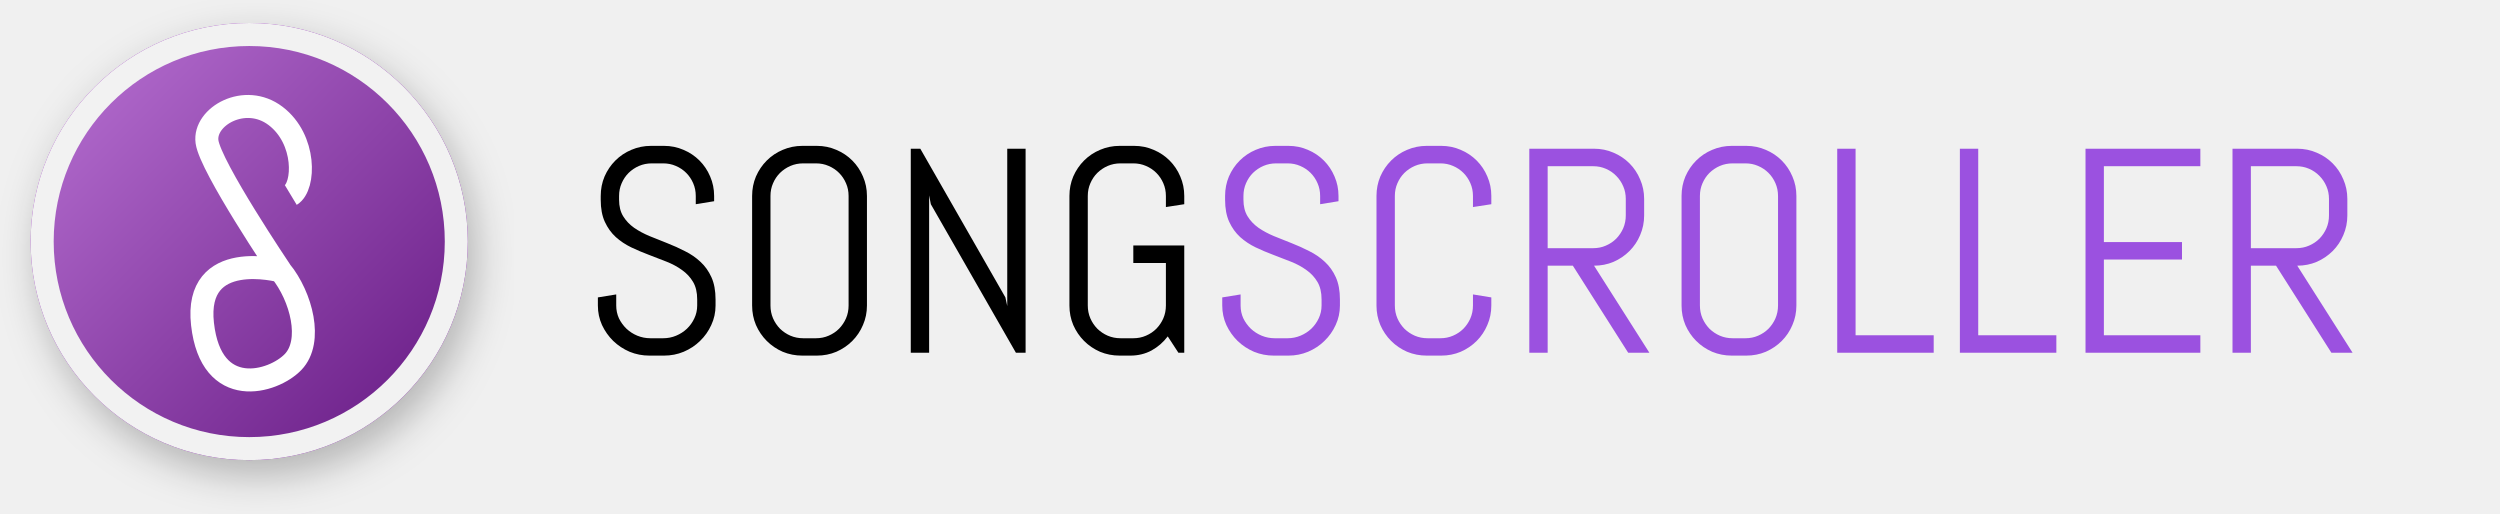
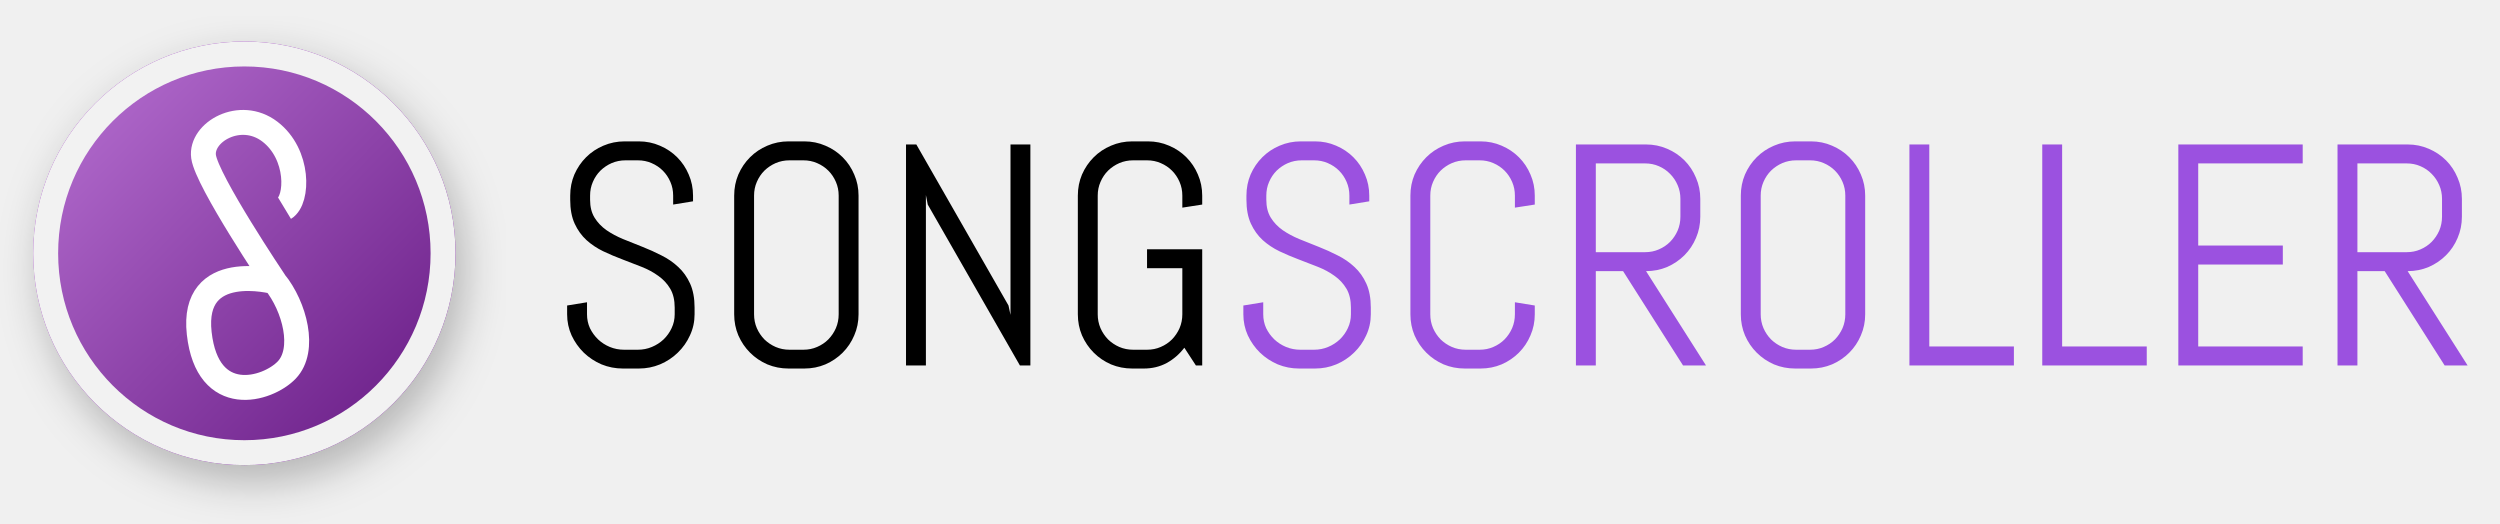
- <svg xmlns="http://www.w3.org/2000/svg" width="326" height="67" viewBox="0 0 326 67" fill="none">
-   <path d="M93.308 39.84C93.308 40.743 93.122 41.59 92.751 42.382C92.392 43.173 91.904 43.866 91.285 44.46C90.679 45.054 89.968 45.524 89.151 45.87C88.347 46.204 87.494 46.371 86.591 46.371H84.68C83.777 46.371 82.917 46.204 82.101 45.87C81.296 45.524 80.585 45.054 79.967 44.46C79.361 43.866 78.872 43.173 78.501 42.382C78.142 41.59 77.963 40.743 77.963 39.84V38.782L80.356 38.393V39.84C80.356 40.434 80.474 40.99 80.709 41.51C80.956 42.017 81.284 42.468 81.692 42.864C82.101 43.248 82.571 43.551 83.103 43.773C83.647 43.996 84.216 44.107 84.81 44.107H86.48C87.073 44.107 87.636 43.996 88.168 43.773C88.7 43.551 89.17 43.248 89.578 42.864C89.986 42.468 90.308 42.017 90.543 41.51C90.79 40.99 90.914 40.434 90.914 39.84V39.042C90.914 38.127 90.735 37.366 90.376 36.76C90.017 36.154 89.541 35.64 88.947 35.22C88.353 34.787 87.679 34.422 86.925 34.125C86.183 33.828 85.416 33.531 84.624 33.234C83.832 32.938 83.059 32.61 82.305 32.251C81.562 31.892 80.894 31.447 80.301 30.915C79.707 30.371 79.231 29.709 78.872 28.93C78.513 28.15 78.334 27.192 78.334 26.054V25.553C78.334 24.65 78.501 23.802 78.835 23.011C79.181 22.219 79.651 21.526 80.245 20.933C80.839 20.339 81.532 19.875 82.323 19.541C83.127 19.195 83.981 19.021 84.884 19.021H86.591C87.494 19.021 88.341 19.195 89.133 19.541C89.924 19.875 90.617 20.339 91.211 20.933C91.805 21.526 92.269 22.219 92.603 23.011C92.949 23.802 93.122 24.65 93.122 25.553V26.239L90.728 26.629V25.553C90.728 24.959 90.617 24.409 90.394 23.901C90.172 23.382 89.869 22.93 89.485 22.547C89.102 22.163 88.65 21.86 88.131 21.638C87.624 21.415 87.073 21.304 86.48 21.304H84.995C84.401 21.304 83.845 21.415 83.325 21.638C82.818 21.86 82.367 22.163 81.971 22.547C81.587 22.93 81.284 23.382 81.061 23.901C80.839 24.409 80.728 24.959 80.728 25.553V26.054C80.728 26.907 80.907 27.625 81.266 28.206C81.624 28.787 82.101 29.288 82.694 29.709C83.288 30.117 83.956 30.476 84.698 30.785C85.453 31.082 86.226 31.391 87.018 31.713C87.809 32.022 88.576 32.368 89.318 32.752C90.073 33.123 90.747 33.587 91.341 34.144C91.935 34.688 92.411 35.356 92.769 36.148C93.128 36.939 93.308 37.904 93.308 39.042V39.84ZM113.05 39.84C113.05 40.743 112.877 41.59 112.53 42.382C112.196 43.173 111.732 43.866 111.139 44.46C110.545 45.054 109.852 45.524 109.061 45.87C108.269 46.204 107.422 46.371 106.519 46.371H104.626C103.723 46.371 102.869 46.204 102.065 45.87C101.274 45.524 100.581 45.054 99.987 44.46C99.394 43.866 98.924 43.173 98.577 42.382C98.243 41.59 98.076 40.743 98.076 39.84V25.553C98.076 24.65 98.243 23.802 98.577 23.011C98.924 22.219 99.394 21.526 99.987 20.933C100.581 20.339 101.274 19.875 102.065 19.541C102.869 19.195 103.723 19.021 104.626 19.021H106.519C107.422 19.021 108.269 19.195 109.061 19.541C109.852 19.875 110.545 20.339 111.139 20.933C111.732 21.526 112.196 22.219 112.53 23.011C112.877 23.802 113.05 24.65 113.05 25.553V39.84ZM110.656 25.553C110.656 24.959 110.545 24.409 110.322 23.901C110.1 23.382 109.797 22.93 109.413 22.547C109.03 22.163 108.578 21.86 108.059 21.638C107.551 21.415 107.001 21.304 106.407 21.304H104.737C104.144 21.304 103.587 21.415 103.067 21.638C102.56 21.86 102.109 22.163 101.713 22.547C101.329 22.93 101.026 23.382 100.804 23.901C100.581 24.409 100.47 24.959 100.47 25.553V39.84C100.47 40.434 100.581 40.99 100.804 41.51C101.026 42.017 101.329 42.468 101.713 42.864C102.109 43.248 102.56 43.551 103.067 43.773C103.587 43.996 104.144 44.107 104.737 44.107H106.407C107.001 44.107 107.551 43.996 108.059 43.773C108.578 43.551 109.03 43.248 109.413 42.864C109.797 42.468 110.1 42.017 110.322 41.51C110.545 40.99 110.656 40.434 110.656 39.84V25.553ZM132.477 46L121.381 26.629L121.158 25.479V46H118.765V19.393H120.008L131.104 38.782L131.345 39.914V19.393H133.738V46H132.477ZM154.427 46H153.666L152.274 43.866C151.693 44.633 150.988 45.245 150.159 45.703C149.33 46.148 148.409 46.371 147.395 46.371H146.003C145.1 46.371 144.246 46.204 143.442 45.87C142.651 45.524 141.958 45.054 141.364 44.46C140.771 43.866 140.3 43.173 139.954 42.382C139.62 41.59 139.453 40.743 139.453 39.84V25.553C139.453 24.65 139.62 23.802 139.954 23.011C140.3 22.219 140.771 21.526 141.364 20.933C141.958 20.339 142.651 19.875 143.442 19.541C144.246 19.195 145.1 19.021 146.003 19.021H147.896C148.799 19.021 149.646 19.195 150.438 19.541C151.229 19.875 151.922 20.339 152.516 20.933C153.109 21.526 153.573 22.219 153.907 23.011C154.254 23.802 154.427 24.65 154.427 25.553V26.629L152.033 27V25.553C152.033 24.959 151.922 24.409 151.699 23.901C151.477 23.382 151.174 22.93 150.79 22.547C150.407 22.163 149.955 21.86 149.436 21.638C148.928 21.415 148.378 21.304 147.784 21.304H146.114C145.521 21.304 144.964 21.415 144.444 21.638C143.937 21.86 143.486 22.163 143.09 22.547C142.706 22.93 142.403 23.382 142.181 23.901C141.958 24.409 141.847 24.959 141.847 25.553V39.84C141.847 40.434 141.958 40.99 142.181 41.51C142.403 42.017 142.706 42.468 143.09 42.864C143.486 43.248 143.937 43.551 144.444 43.773C144.964 43.996 145.521 44.107 146.114 44.107H147.784C148.378 44.107 148.928 43.996 149.436 43.773C149.955 43.551 150.407 43.248 150.79 42.864C151.174 42.468 151.477 42.017 151.699 41.51C151.922 40.99 152.033 40.434 152.033 39.84V34.292H147.784V32.01H154.427V46Z" fill="black" />
-   <path d="M174.726 39.84C174.726 40.743 174.54 41.59 174.169 42.382C173.81 43.173 173.322 43.866 172.703 44.46C172.097 45.054 171.386 45.524 170.569 45.87C169.765 46.204 168.912 46.371 168.009 46.371H166.098C165.195 46.371 164.335 46.204 163.519 45.87C162.715 45.524 162.003 45.054 161.385 44.46C160.779 43.866 160.29 43.173 159.919 42.382C159.56 41.59 159.381 40.743 159.381 39.84V38.782L161.774 38.393V39.84C161.774 40.434 161.892 40.99 162.127 41.51C162.374 42.017 162.702 42.468 163.11 42.864C163.519 43.248 163.989 43.551 164.521 43.773C165.065 43.996 165.634 44.107 166.228 44.107H167.897C168.491 44.107 169.054 43.996 169.586 43.773C170.118 43.551 170.588 43.248 170.996 42.864C171.404 42.468 171.726 42.017 171.961 41.51C172.208 40.99 172.332 40.434 172.332 39.84V39.042C172.332 38.127 172.153 37.366 171.794 36.76C171.435 36.154 170.959 35.64 170.365 35.22C169.771 34.787 169.097 34.422 168.343 34.125C167.601 33.828 166.834 33.531 166.042 33.234C165.25 32.938 164.477 32.61 163.723 32.251C162.98 31.892 162.312 31.447 161.719 30.915C161.125 30.371 160.649 29.709 160.29 28.93C159.931 28.15 159.752 27.192 159.752 26.054V25.553C159.752 24.65 159.919 23.802 160.253 23.011C160.599 22.219 161.069 21.526 161.663 20.933C162.257 20.339 162.95 19.875 163.741 19.541C164.545 19.195 165.399 19.021 166.302 19.021H168.009C168.912 19.021 169.759 19.195 170.551 19.541C171.342 19.875 172.035 20.339 172.629 20.933C173.223 21.526 173.687 22.219 174.021 23.011C174.367 23.802 174.54 24.65 174.54 25.553V26.239L172.146 26.629V25.553C172.146 24.959 172.035 24.409 171.812 23.901C171.59 23.382 171.287 22.93 170.903 22.547C170.52 22.163 170.068 21.86 169.549 21.638C169.042 21.415 168.491 21.304 167.897 21.304H166.413C165.819 21.304 165.263 21.415 164.743 21.638C164.236 21.86 163.785 22.163 163.389 22.547C163.005 22.93 162.702 23.382 162.479 23.901C162.257 24.409 162.146 24.959 162.146 25.553V26.054C162.146 26.907 162.325 27.625 162.684 28.206C163.042 28.787 163.519 29.288 164.112 29.709C164.706 30.117 165.374 30.476 166.116 30.785C166.871 31.082 167.644 31.391 168.436 31.713C169.227 32.022 169.994 32.368 170.736 32.752C171.491 33.123 172.165 33.587 172.759 34.144C173.353 34.688 173.829 35.356 174.188 36.148C174.546 36.939 174.726 37.904 174.726 39.042V39.84ZM194.468 39.84C194.468 40.743 194.295 41.59 193.948 42.382C193.614 43.173 193.15 43.866 192.557 44.46C191.963 45.054 191.27 45.524 190.479 45.87C189.687 46.204 188.84 46.371 187.937 46.371H186.044C185.141 46.371 184.287 46.204 183.483 45.87C182.692 45.524 181.999 45.054 181.405 44.46C180.812 43.866 180.341 43.173 179.995 42.382C179.661 41.59 179.494 40.743 179.494 39.84V25.553C179.494 24.65 179.661 23.802 179.995 23.011C180.341 22.219 180.812 21.526 181.405 20.933C181.999 20.339 182.692 19.875 183.483 19.541C184.287 19.195 185.141 19.021 186.044 19.021H187.937C188.84 19.021 189.687 19.195 190.479 19.541C191.27 19.875 191.963 20.339 192.557 20.933C193.15 21.526 193.614 22.219 193.948 23.011C194.295 23.802 194.468 24.65 194.468 25.553V26.629L192.074 27V25.553C192.074 24.959 191.963 24.409 191.74 23.901C191.518 23.382 191.215 22.93 190.831 22.547C190.448 22.163 189.996 21.86 189.477 21.638C188.969 21.415 188.419 21.304 187.825 21.304H186.155C185.562 21.304 185.005 21.415 184.485 21.638C183.978 21.86 183.527 22.163 183.131 22.547C182.747 22.93 182.444 23.382 182.222 23.901C181.999 24.409 181.888 24.959 181.888 25.553V39.84C181.888 40.434 181.999 40.99 182.222 41.51C182.444 42.017 182.747 42.468 183.131 42.864C183.527 43.248 183.978 43.551 184.485 43.773C185.005 43.996 185.562 44.107 186.155 44.107H187.825C188.419 44.107 188.969 43.996 189.477 43.773C189.996 43.551 190.448 43.248 190.831 42.864C191.215 42.468 191.518 42.017 191.74 41.51C191.963 40.99 192.074 40.434 192.074 39.84V38.393L194.468 38.782V39.84ZM212.317 46L205.1 34.645H201.815V46H199.422V19.393H207.864C208.767 19.393 209.615 19.566 210.406 19.912C211.198 20.246 211.891 20.71 212.484 21.304C213.078 21.898 213.542 22.596 213.876 23.4C214.222 24.192 214.396 25.039 214.396 25.942V28.095C214.396 28.998 214.222 29.851 213.876 30.655C213.542 31.447 213.078 32.14 212.484 32.733C211.891 33.327 211.198 33.797 210.406 34.144C209.615 34.477 208.767 34.645 207.864 34.645L215.082 46H212.317ZM212.002 25.942C212.002 25.349 211.891 24.798 211.668 24.291C211.445 23.771 211.142 23.32 210.759 22.936C210.375 22.541 209.924 22.231 209.404 22.009C208.897 21.786 208.347 21.675 207.753 21.675H201.815V32.362H207.753C208.347 32.362 208.897 32.251 209.404 32.028C209.924 31.806 210.375 31.503 210.759 31.119C211.142 30.723 211.445 30.272 211.668 29.765C211.891 29.245 212.002 28.689 212.002 28.095V25.942ZM234.249 39.84C234.249 40.743 234.076 41.59 233.729 42.382C233.396 43.173 232.932 43.866 232.338 44.46C231.744 45.054 231.051 45.524 230.26 45.87C229.468 46.204 228.621 46.371 227.718 46.371H225.825C224.922 46.371 224.069 46.204 223.265 45.87C222.473 45.524 221.78 45.054 221.187 44.46C220.593 43.866 220.123 43.173 219.776 42.382C219.442 41.59 219.275 40.743 219.275 39.84V25.553C219.275 24.65 219.442 23.802 219.776 23.011C220.123 22.219 220.593 21.526 221.187 20.933C221.78 20.339 222.473 19.875 223.265 19.541C224.069 19.195 224.922 19.021 225.825 19.021H227.718C228.621 19.021 229.468 19.195 230.26 19.541C231.051 19.875 231.744 20.339 232.338 20.933C232.932 21.526 233.396 22.219 233.729 23.011C234.076 23.802 234.249 24.65 234.249 25.553V39.84ZM231.855 25.553C231.855 24.959 231.744 24.409 231.521 23.901C231.299 23.382 230.996 22.93 230.612 22.547C230.229 22.163 229.777 21.86 229.258 21.638C228.751 21.415 228.2 21.304 227.606 21.304H225.937C225.343 21.304 224.786 21.415 224.267 21.638C223.759 21.86 223.308 22.163 222.912 22.547C222.529 22.93 222.226 23.382 222.003 23.901C221.78 24.409 221.669 24.959 221.669 25.553V39.84C221.669 40.434 221.78 40.99 222.003 41.51C222.226 42.017 222.529 42.468 222.912 42.864C223.308 43.248 223.759 43.551 224.267 43.773C224.786 43.996 225.343 44.107 225.937 44.107H227.606C228.2 44.107 228.751 43.996 229.258 43.773C229.777 43.551 230.229 43.248 230.612 42.864C230.996 42.468 231.299 42.017 231.521 41.51C231.744 40.99 231.855 40.434 231.855 39.84V25.553ZM239.574 46V19.393H241.968V43.718H252.154V46H239.574ZM255.568 46V19.393H257.962V43.718H268.148V46H255.568ZM271.952 46V19.393H286.926V21.675H274.346V31.564H284.532V33.847H274.346V43.718H286.926V46H271.952ZM304.015 46L296.797 34.645H293.513V46H291.119V19.393H299.562C300.465 19.393 301.312 19.566 302.104 19.912C302.895 20.246 303.588 20.71 304.182 21.304C304.775 21.898 305.239 22.596 305.573 23.4C305.92 24.192 306.093 25.039 306.093 25.942V28.095C306.093 28.998 305.92 29.851 305.573 30.655C305.239 31.447 304.775 32.14 304.182 32.733C303.588 33.327 302.895 33.797 302.104 34.144C301.312 34.477 300.465 34.645 299.562 34.645L306.779 46H304.015ZM303.699 25.942C303.699 25.349 303.588 24.798 303.365 24.291C303.143 23.771 302.84 23.32 302.456 22.936C302.073 22.541 301.621 22.231 301.102 22.009C300.594 21.786 300.044 21.675 299.45 21.675H293.513V32.362H299.45C300.044 32.362 300.594 32.251 301.102 32.028C301.621 31.806 302.073 31.503 302.456 31.119C302.84 30.723 303.143 30.272 303.365 29.765C303.588 29.245 303.699 28.689 303.699 28.095V25.942Z" fill="#9B51E0" />
+ <svg xmlns="http://www.w3.org/2000/svg" width="301" height="63" viewBox="0 0 301 63" fill="none">
+   <path d="M83.627 37.84C83.627 38.743 83.441 39.59 83.07 40.382C82.712 41.173 82.223 41.866 81.605 42.46C80.998 43.054 80.287 43.524 79.471 43.87C78.667 44.204 77.813 44.371 76.91 44.371H74.999C74.096 44.371 73.236 44.204 72.42 43.87C71.616 43.524 70.905 43.054 70.286 42.46C69.68 41.866 69.191 41.173 68.82 40.382C68.462 39.59 68.282 38.743 68.282 37.84V36.782L70.676 36.393V37.84C70.676 38.434 70.793 38.99 71.028 39.51C71.276 40.017 71.603 40.468 72.012 40.864C72.42 41.248 72.89 41.551 73.422 41.773C73.966 41.996 74.535 42.107 75.129 42.107H76.799C77.393 42.107 77.955 41.996 78.487 41.773C79.019 41.551 79.489 41.248 79.897 40.864C80.306 40.468 80.627 40.017 80.862 39.51C81.11 38.99 81.233 38.434 81.233 37.84V37.042C81.233 36.127 81.054 35.366 80.695 34.76C80.337 34.154 79.86 33.64 79.267 33.22C78.673 32.787 77.999 32.422 77.244 32.125C76.502 31.828 75.735 31.531 74.943 31.234C74.152 30.938 73.379 30.61 72.624 30.251C71.882 29.892 71.214 29.447 70.62 28.915C70.026 28.371 69.55 27.709 69.191 26.93C68.833 26.15 68.653 25.192 68.653 24.054V23.553C68.653 22.65 68.82 21.802 69.154 21.011C69.501 20.219 69.971 19.526 70.564 18.933C71.158 18.339 71.851 17.875 72.643 17.541C73.447 17.195 74.3 17.021 75.203 17.021H76.91C77.813 17.021 78.66 17.195 79.452 17.541C80.244 17.875 80.936 18.339 81.53 18.933C82.124 19.526 82.588 20.219 82.922 21.011C83.268 21.802 83.441 22.65 83.441 23.553V24.239L81.048 24.629V23.553C81.048 22.959 80.936 22.409 80.714 21.901C80.491 21.382 80.188 20.93 79.805 20.547C79.421 20.163 78.97 19.86 78.45 19.638C77.943 19.415 77.393 19.304 76.799 19.304H75.314C74.721 19.304 74.164 19.415 73.644 19.638C73.137 19.86 72.686 20.163 72.29 20.547C71.907 20.93 71.603 21.382 71.381 21.901C71.158 22.409 71.047 22.959 71.047 23.553V24.054C71.047 24.907 71.226 25.625 71.585 26.206C71.944 26.787 72.42 27.288 73.014 27.709C73.607 28.117 74.275 28.476 75.018 28.785C75.772 29.082 76.545 29.391 77.337 29.713C78.129 30.022 78.895 30.369 79.638 30.752C80.392 31.123 81.066 31.587 81.66 32.144C82.254 32.688 82.73 33.356 83.089 34.148C83.448 34.939 83.627 35.904 83.627 37.042V37.84ZM103.369 37.84C103.369 38.743 103.196 39.59 102.85 40.382C102.516 41.173 102.052 41.866 101.458 42.46C100.864 43.054 100.172 43.524 99.38 43.87C98.588 44.204 97.741 44.371 96.838 44.371H94.945C94.042 44.371 93.189 44.204 92.385 43.87C91.593 43.524 90.9 43.054 90.307 42.46C89.713 41.866 89.243 41.173 88.897 40.382C88.562 39.59 88.395 38.743 88.395 37.84V23.553C88.395 22.65 88.562 21.802 88.897 21.011C89.243 20.219 89.713 19.526 90.307 18.933C90.9 18.339 91.593 17.875 92.385 17.541C93.189 17.195 94.042 17.021 94.945 17.021H96.838C97.741 17.021 98.588 17.195 99.38 17.541C100.172 17.875 100.864 18.339 101.458 18.933C102.052 19.526 102.516 20.219 102.85 21.011C103.196 21.802 103.369 22.65 103.369 23.553V37.84ZM100.976 23.553C100.976 22.959 100.864 22.409 100.642 21.901C100.419 21.382 100.116 20.93 99.732 20.547C99.349 20.163 98.897 19.86 98.378 19.638C97.871 19.415 97.32 19.304 96.727 19.304H95.057C94.463 19.304 93.906 19.415 93.387 19.638C92.88 19.86 92.428 20.163 92.032 20.547C91.649 20.93 91.346 21.382 91.123 21.901C90.9 22.409 90.789 22.959 90.789 23.553V37.84C90.789 38.434 90.9 38.99 91.123 39.51C91.346 40.017 91.649 40.468 92.032 40.864C92.428 41.248 92.88 41.551 93.387 41.773C93.906 41.996 94.463 42.107 95.057 42.107H96.727C97.32 42.107 97.871 41.996 98.378 41.773C98.897 41.551 99.349 41.248 99.732 40.864C100.116 40.468 100.419 40.017 100.642 39.51C100.864 38.99 100.976 38.434 100.976 37.84V23.553ZM122.796 44L111.7 24.629L111.478 23.479V44H109.084V17.393H110.327L121.423 36.782L121.664 37.914V17.393H124.058V44H122.796ZM144.746 44H143.985L142.594 41.866C142.012 42.633 141.307 43.245 140.479 43.703C139.65 44.148 138.728 44.371 137.714 44.371H136.322C135.419 44.371 134.566 44.204 133.762 43.87C132.97 43.524 132.277 43.054 131.684 42.46C131.09 41.866 130.62 41.173 130.273 40.382C129.939 39.59 129.772 38.743 129.772 37.84V23.553C129.772 22.65 129.939 21.802 130.273 21.011C130.62 20.219 131.09 19.526 131.684 18.933C132.277 18.339 132.97 17.875 133.762 17.541C134.566 17.195 135.419 17.021 136.322 17.021H138.215C139.118 17.021 139.965 17.195 140.757 17.541C141.549 17.875 142.241 18.339 142.835 18.933C143.429 19.526 143.893 20.219 144.227 21.011C144.573 21.802 144.746 22.65 144.746 23.553V24.629L142.353 25V23.553C142.353 22.959 142.241 22.409 142.019 21.901C141.796 21.382 141.493 20.93 141.109 20.547C140.726 20.163 140.274 19.86 139.755 19.638C139.248 19.415 138.697 19.304 138.104 19.304H136.434C135.84 19.304 135.283 19.415 134.764 19.638C134.257 19.86 133.805 20.163 133.409 20.547C133.026 20.93 132.723 21.382 132.5 21.901C132.277 22.409 132.166 22.959 132.166 23.553V37.84C132.166 38.434 132.277 38.99 132.5 39.51C132.723 40.017 133.026 40.468 133.409 40.864C133.805 41.248 134.257 41.551 134.764 41.773C135.283 41.996 135.84 42.107 136.434 42.107H138.104C138.697 42.107 139.248 41.996 139.755 41.773C140.274 41.551 140.726 41.248 141.109 40.864C141.493 40.468 141.796 40.017 142.019 39.51C142.241 38.99 142.353 38.434 142.353 37.84V32.292H138.104V30.01H144.746V44Z" fill="black" />
+   <path d="M165.045 37.84C165.045 38.743 164.859 39.59 164.488 40.382C164.13 41.173 163.641 41.866 163.022 42.46C162.416 43.054 161.705 43.524 160.889 43.87C160.085 44.204 159.231 44.371 158.328 44.371H156.417C155.514 44.371 154.654 44.204 153.838 43.87C153.034 43.524 152.323 43.054 151.704 42.46C151.098 41.866 150.609 41.173 150.238 40.382C149.88 39.59 149.7 38.743 149.7 37.84V36.782L152.094 36.393V37.84C152.094 38.434 152.211 38.99 152.446 39.51C152.694 40.017 153.021 40.468 153.43 40.864C153.838 41.248 154.308 41.551 154.84 41.773C155.384 41.996 155.953 42.107 156.547 42.107H158.217C158.811 42.107 159.373 41.996 159.905 41.773C160.437 41.551 160.907 41.248 161.315 40.864C161.724 40.468 162.045 40.017 162.28 39.51C162.528 38.99 162.651 38.434 162.651 37.84V37.042C162.651 36.127 162.472 35.366 162.113 34.76C161.755 34.154 161.278 33.64 160.685 33.22C160.091 32.787 159.417 32.422 158.662 32.125C157.92 31.828 157.153 31.531 156.361 31.234C155.57 30.938 154.797 30.61 154.042 30.251C153.3 29.892 152.632 29.447 152.038 28.915C151.444 28.371 150.968 27.709 150.609 26.93C150.251 26.15 150.071 25.192 150.071 24.054V23.553C150.071 22.65 150.238 21.802 150.572 21.011C150.919 20.219 151.389 19.526 151.982 18.933C152.576 18.339 153.269 17.875 154.061 17.541C154.865 17.195 155.718 17.021 156.621 17.021H158.328C159.231 17.021 160.078 17.195 160.87 17.541C161.662 17.875 162.354 18.339 162.948 18.933C163.542 19.526 164.006 20.219 164.34 21.011C164.686 21.802 164.859 22.65 164.859 23.553V24.239L162.466 24.629V23.553C162.466 22.959 162.354 22.409 162.132 21.901C161.909 21.382 161.606 20.93 161.223 20.547C160.839 20.163 160.388 19.86 159.868 19.638C159.361 19.415 158.811 19.304 158.217 19.304H156.732C156.139 19.304 155.582 19.415 155.062 19.638C154.555 19.86 154.104 20.163 153.708 20.547C153.325 20.93 153.021 21.382 152.799 21.901C152.576 22.409 152.465 22.959 152.465 23.553V24.054C152.465 24.907 152.644 25.625 153.003 26.206C153.362 26.787 153.838 27.288 154.432 27.709C155.025 28.117 155.693 28.476 156.436 28.785C157.19 29.082 157.963 29.391 158.755 29.713C159.547 30.022 160.313 30.369 161.056 30.752C161.81 31.123 162.484 31.587 163.078 32.144C163.672 32.688 164.148 33.356 164.507 34.148C164.866 34.939 165.045 35.904 165.045 37.042V37.84ZM184.787 37.84C184.787 38.743 184.614 39.59 184.268 40.382C183.934 41.173 183.47 41.866 182.876 42.46C182.282 43.054 181.59 43.524 180.798 43.87C180.006 44.204 179.159 44.371 178.256 44.371H176.363C175.46 44.371 174.607 44.204 173.803 43.87C173.011 43.524 172.318 43.054 171.725 42.46C171.131 41.866 170.661 41.173 170.314 40.382C169.98 39.59 169.813 38.743 169.813 37.84V23.553C169.813 22.65 169.98 21.802 170.314 21.011C170.661 20.219 171.131 19.526 171.725 18.933C172.318 18.339 173.011 17.875 173.803 17.541C174.607 17.195 175.46 17.021 176.363 17.021H178.256C179.159 17.021 180.006 17.195 180.798 17.541C181.59 17.875 182.282 18.339 182.876 18.933C183.47 19.526 183.934 20.219 184.268 21.011C184.614 21.802 184.787 22.65 184.787 23.553V24.629L182.394 25V23.553C182.394 22.959 182.282 22.409 182.06 21.901C181.837 21.382 181.534 20.93 181.15 20.547C180.767 20.163 180.315 19.86 179.796 19.638C179.289 19.415 178.738 19.304 178.145 19.304H176.475C175.881 19.304 175.324 19.415 174.805 19.638C174.298 19.86 173.846 20.163 173.45 20.547C173.067 20.93 172.764 21.382 172.541 21.901C172.318 22.409 172.207 22.959 172.207 23.553V37.84C172.207 38.434 172.318 38.99 172.541 39.51C172.764 40.017 173.067 40.468 173.45 40.864C173.846 41.248 174.298 41.551 174.805 41.773C175.324 41.996 175.881 42.107 176.475 42.107H178.145C178.738 42.107 179.289 41.996 179.796 41.773C180.315 41.551 180.767 41.248 181.15 40.864C181.534 40.468 181.837 40.017 182.06 39.51C182.282 38.99 182.394 38.434 182.394 37.84V36.393L184.787 36.782V37.84ZM202.637 44L195.419 32.645H192.135V44H189.741V17.393H198.184C199.087 17.393 199.934 17.566 200.726 17.912C201.517 18.246 202.21 18.71 202.804 19.304C203.397 19.898 203.861 20.596 204.195 21.4C204.542 22.192 204.715 23.039 204.715 23.942V26.095C204.715 26.998 204.542 27.851 204.195 28.655C203.861 29.447 203.397 30.14 202.804 30.733C202.21 31.327 201.517 31.797 200.726 32.144C199.934 32.477 199.087 32.645 198.184 32.645L205.401 44H202.637ZM202.321 23.942C202.321 23.349 202.21 22.798 201.987 22.291C201.765 21.771 201.462 21.32 201.078 20.936C200.695 20.541 200.243 20.231 199.724 20.009C199.216 19.786 198.666 19.675 198.072 19.675H192.135V30.362H198.072C198.666 30.362 199.216 30.251 199.724 30.028C200.243 29.806 200.695 29.503 201.078 29.119C201.462 28.723 201.765 28.272 201.987 27.765C202.21 27.245 202.321 26.689 202.321 26.095V23.942ZM224.568 37.84C224.568 38.743 224.395 39.59 224.049 40.382C223.715 41.173 223.251 41.866 222.657 42.46C222.063 43.054 221.371 43.524 220.579 43.87C219.787 44.204 218.94 44.371 218.037 44.371H216.145C215.242 44.371 214.388 44.204 213.584 43.87C212.792 43.524 212.1 43.054 211.506 42.46C210.912 41.866 210.442 41.173 210.096 40.382C209.762 39.59 209.595 38.743 209.595 37.84V23.553C209.595 22.65 209.762 21.802 210.096 21.011C210.442 20.219 210.912 19.526 211.506 18.933C212.1 18.339 212.792 17.875 213.584 17.541C214.388 17.195 215.242 17.021 216.145 17.021H218.037C218.94 17.021 219.787 17.195 220.579 17.541C221.371 17.875 222.063 18.339 222.657 18.933C223.251 19.526 223.715 20.219 224.049 21.011C224.395 21.802 224.568 22.65 224.568 23.553V37.84ZM222.175 23.553C222.175 22.959 222.063 22.409 221.841 21.901C221.618 21.382 221.315 20.93 220.932 20.547C220.548 20.163 220.097 19.86 219.577 19.638C219.07 19.415 218.52 19.304 217.926 19.304H216.256C215.662 19.304 215.105 19.415 214.586 19.638C214.079 19.86 213.627 20.163 213.231 20.547C212.848 20.93 212.545 21.382 212.322 21.901C212.1 22.409 211.988 22.959 211.988 23.553V37.84C211.988 38.434 212.1 38.99 212.322 39.51C212.545 40.017 212.848 40.468 213.231 40.864C213.627 41.248 214.079 41.551 214.586 41.773C215.105 41.996 215.662 42.107 216.256 42.107H217.926C218.52 42.107 219.07 41.996 219.577 41.773C220.097 41.551 220.548 41.248 220.932 40.864C221.315 40.468 221.618 40.017 221.841 39.51C222.063 38.99 222.175 38.434 222.175 37.84V23.553ZM229.894 44V17.393H232.287V41.718H242.474V44H229.894ZM245.888 44V17.393H248.281V41.718H258.468V44H245.888ZM262.271 44V17.393H277.245V19.675H264.665V29.564H274.852V31.847H264.665V41.718H277.245V44H262.271ZM294.334 44L287.116 32.645H283.832V44H281.438V17.393H289.881C290.784 17.393 291.631 17.566 292.423 17.912C293.215 18.246 293.907 18.71 294.501 19.304C295.095 19.898 295.559 20.596 295.893 21.4C296.239 22.192 296.412 23.039 296.412 23.942V26.095C296.412 26.998 296.239 27.851 295.893 28.655C295.559 29.447 295.095 30.14 294.501 30.733C293.907 31.327 293.215 31.797 292.423 32.144C291.631 32.477 290.784 32.645 289.881 32.645L297.099 44H294.334ZM294.019 23.942C294.019 23.349 293.907 22.798 293.685 22.291C293.462 21.771 293.159 21.32 292.775 20.936C292.392 20.541 291.94 20.231 291.421 20.009C290.914 19.786 290.363 19.675 289.77 19.675H283.832V30.362H289.77C290.363 30.362 290.914 30.251 291.421 30.028C291.94 29.806 292.392 29.503 292.775 29.119C293.159 28.723 293.462 28.272 293.685 27.765C293.907 27.245 294.019 26.689 294.019 26.095V23.942Z" fill="#9B51E0" />
  <g filter="url(#filter0_d)">
-     <circle cx="32.5" cy="31.5" r="28.5" fill="#BB6BD9" />
-     <circle cx="32.5" cy="31.5" r="28.5" fill="url(#paint0_linear)" />
-     <circle cx="32.5" cy="31.5" r="27" stroke="#F2F2F2" stroke-width="3" />
+     <ellipse cx="29.422" cy="30.5" rx="25.422" ry="25.5" fill="#BB6BD9" />
+     <ellipse cx="29.422" cy="30.5" rx="25.422" ry="25.5" fill="url(#paint0_linear)" />
+     <path d="M53.343 30.5C53.343 43.759 42.629 54.5 29.422 54.5C16.214 54.5 5.5 43.759 5.5 30.5C5.5 17.241 16.214 6.5 29.422 6.5C42.629 6.5 53.343 17.241 53.343 30.5Z" stroke="#F2F2F2" stroke-width="3" />
  </g>
-   <path d="M37.919 25.428C39.762 24.318 39.941 18.158 35.937 15.118C31.933 12.079 26.544 15.209 26.994 18.488C27.443 21.767 36.593 35.333 36.593 35.333M36.593 35.333C39.307 38.684 40.817 44.497 38.219 47.203C35.62 49.91 27.529 52.255 26.408 42.264C25.287 32.272 36.593 35.333 36.593 35.333Z" stroke="white" stroke-width="3" />
+   <path d="M34.255 25.067C35.899 24.074 36.059 18.562 32.487 15.843C28.916 13.123 24.109 15.924 24.51 18.858C24.91 21.792 33.072 33.93 33.072 33.93M33.072 33.93C35.493 36.928 36.84 42.129 34.523 44.55C32.205 46.972 24.987 49.071 23.987 40.131C22.987 31.191 33.072 33.93 33.072 33.93Z" stroke="white" stroke-width="3" />
  <defs>
-     <filter id="filter0_d" x="0" y="0" width="67" height="67" filterUnits="userSpaceOnUse" color-interpolation-filters="sRGB">
+     <filter id="filter0_d" x="0" y="2" width="60.843" height="61" filterUnits="userSpaceOnUse" color-interpolation-filters="sRGB">
      <feFlood flood-opacity="0" result="BackgroundImageFix" />
      <feColorMatrix in="SourceAlpha" type="matrix" values="0 0 0 0 0 0 0 0 0 0 0 0 0 0 0 0 0 0 127 0" />
      <feOffset dx="1" dy="2" />
      <feGaussianBlur stdDeviation="2.5" />
      <feColorMatrix type="matrix" values="0 0 0 0 0 0 0 0 0 0 0 0 0 0 0 0 0 0 0.25 0" />
      <feBlend mode="normal" in2="BackgroundImageFix" result="effect1_dropShadow" />
      <feBlend mode="normal" in="SourceGraphic" in2="effect1_dropShadow" result="shape" />
    </filter>
-     <linearGradient id="paint0_linear" x1="9.868" y1="6.688" x2="61" y2="56.647" gradientUnits="userSpaceOnUse">
+     <linearGradient id="paint0_linear" x1="9.234" y1="8.3" x2="54.98" y2="52.859" gradientUnits="userSpaceOnUse">
      <stop stop-color="#B46DCF" />
      <stop offset="1" stop-color="#651882" />
    </linearGradient>
  </defs>
</svg>
